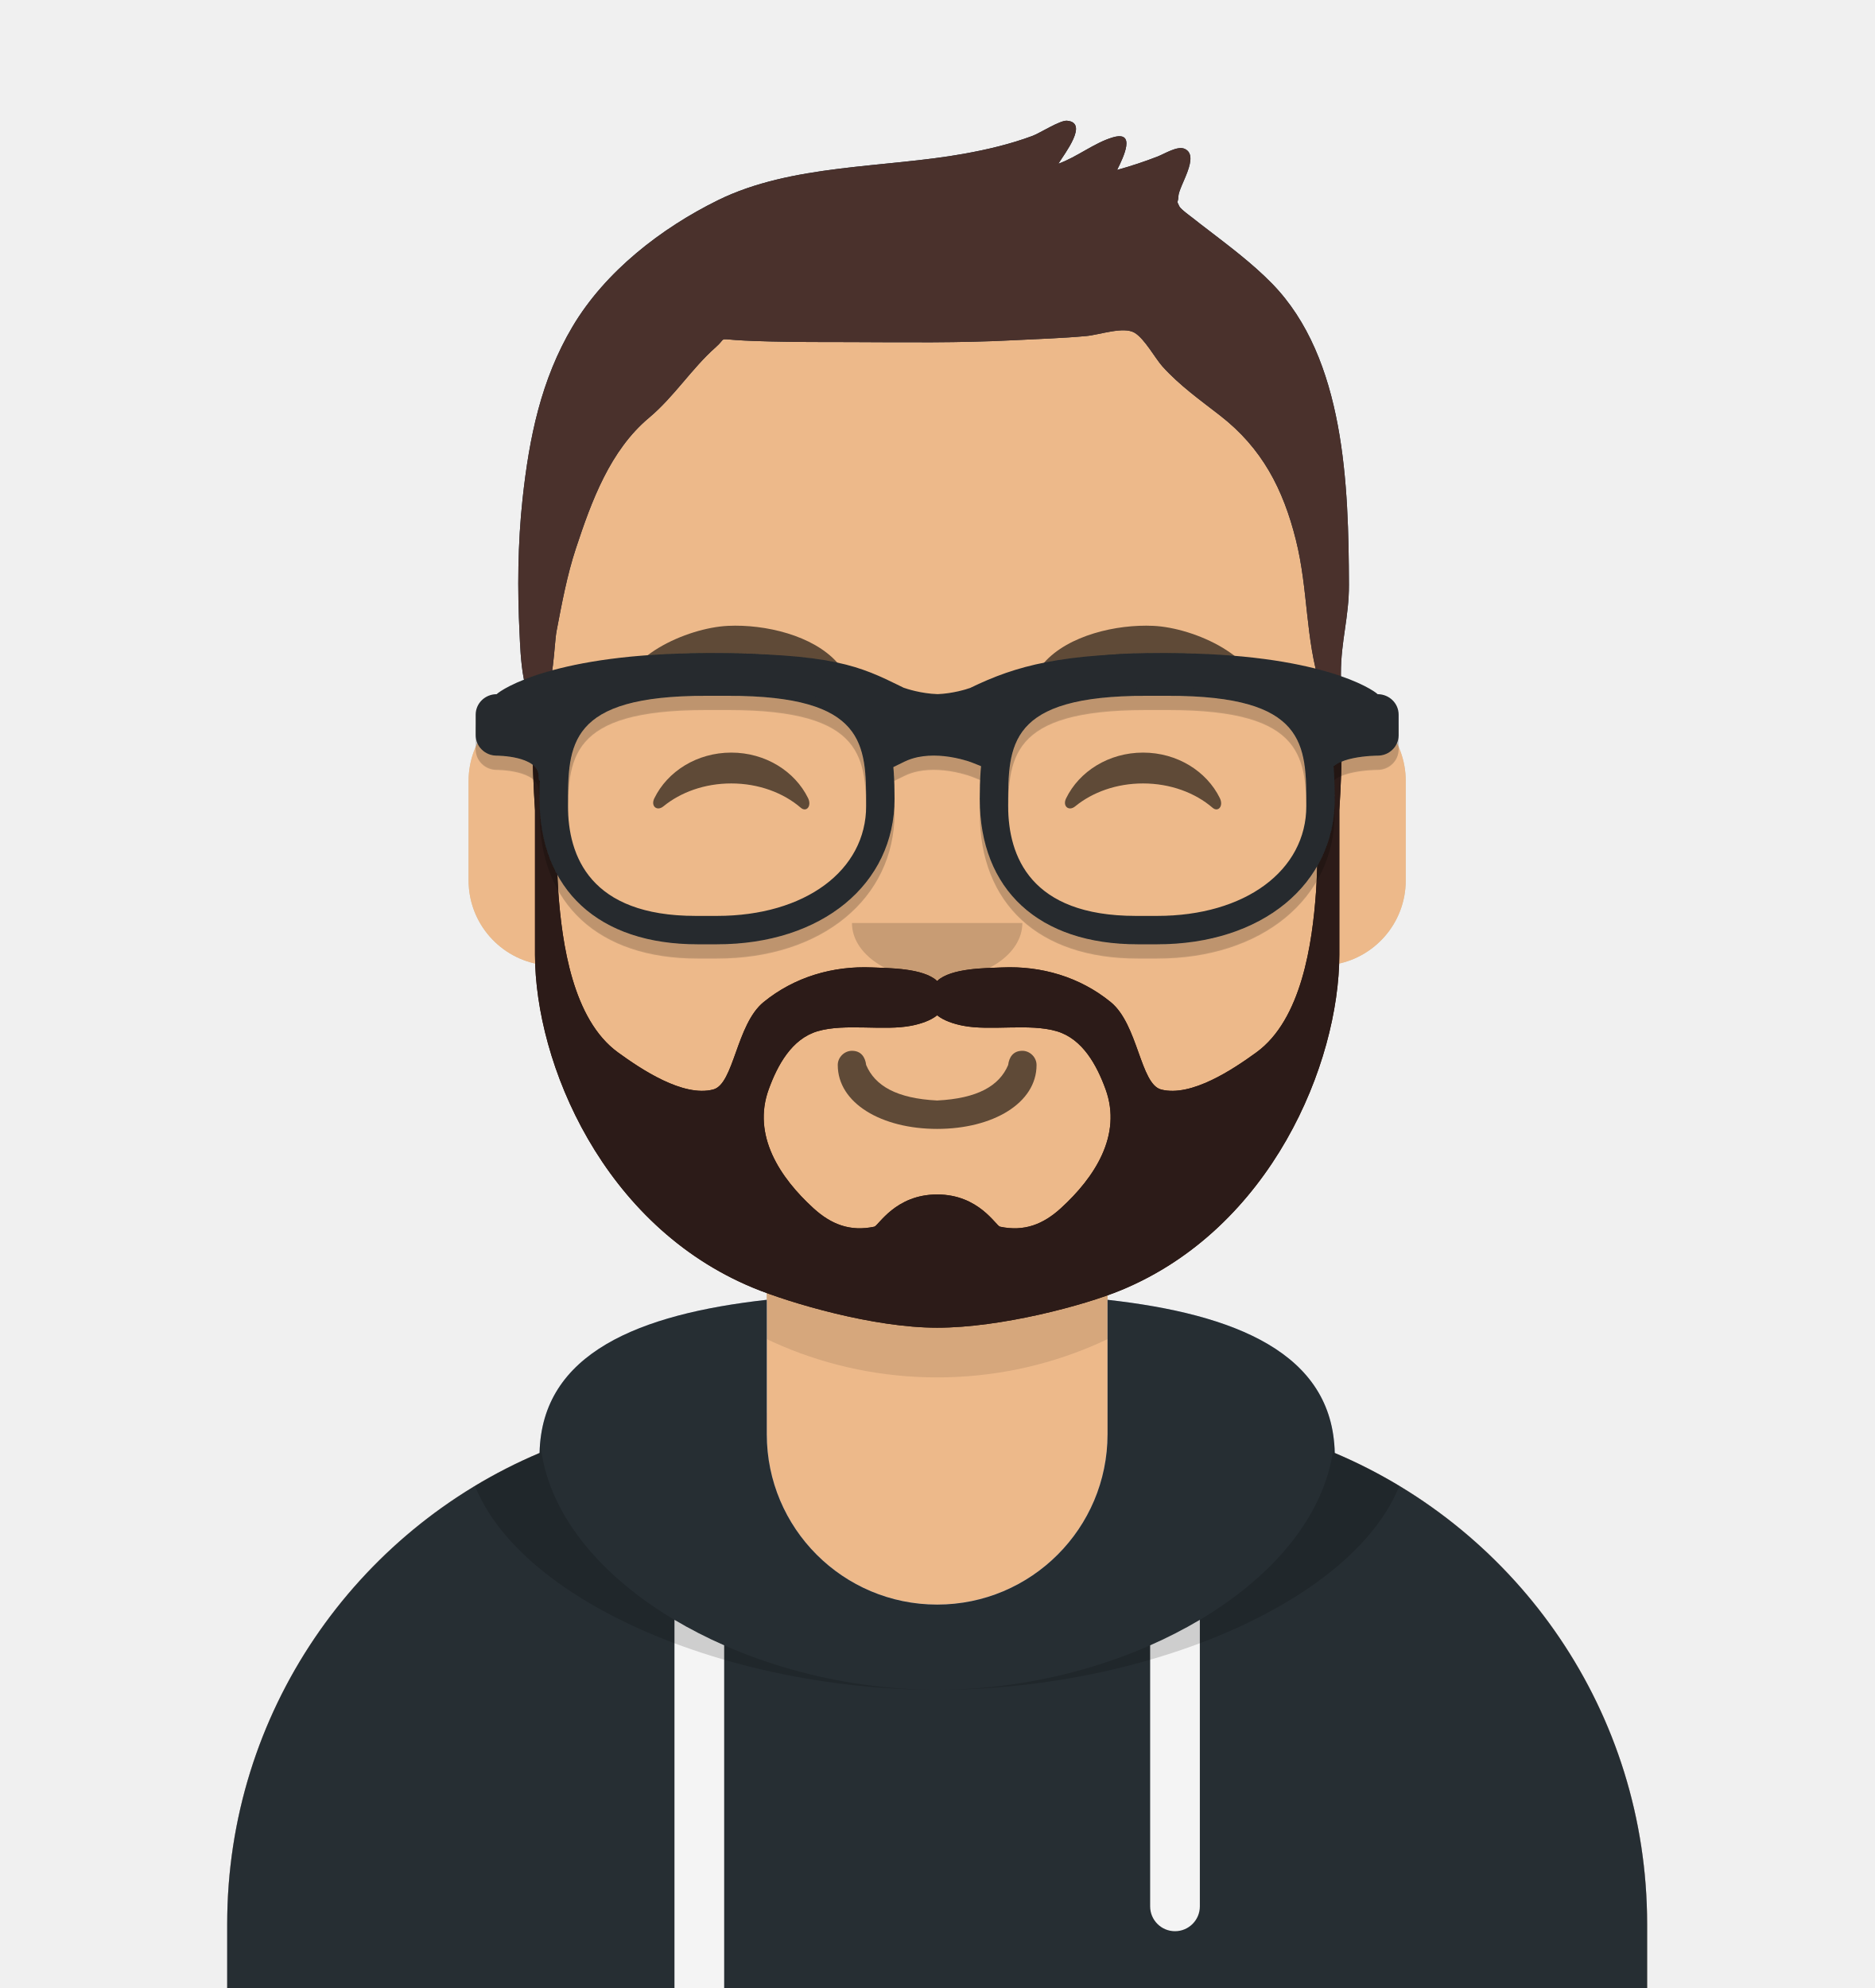
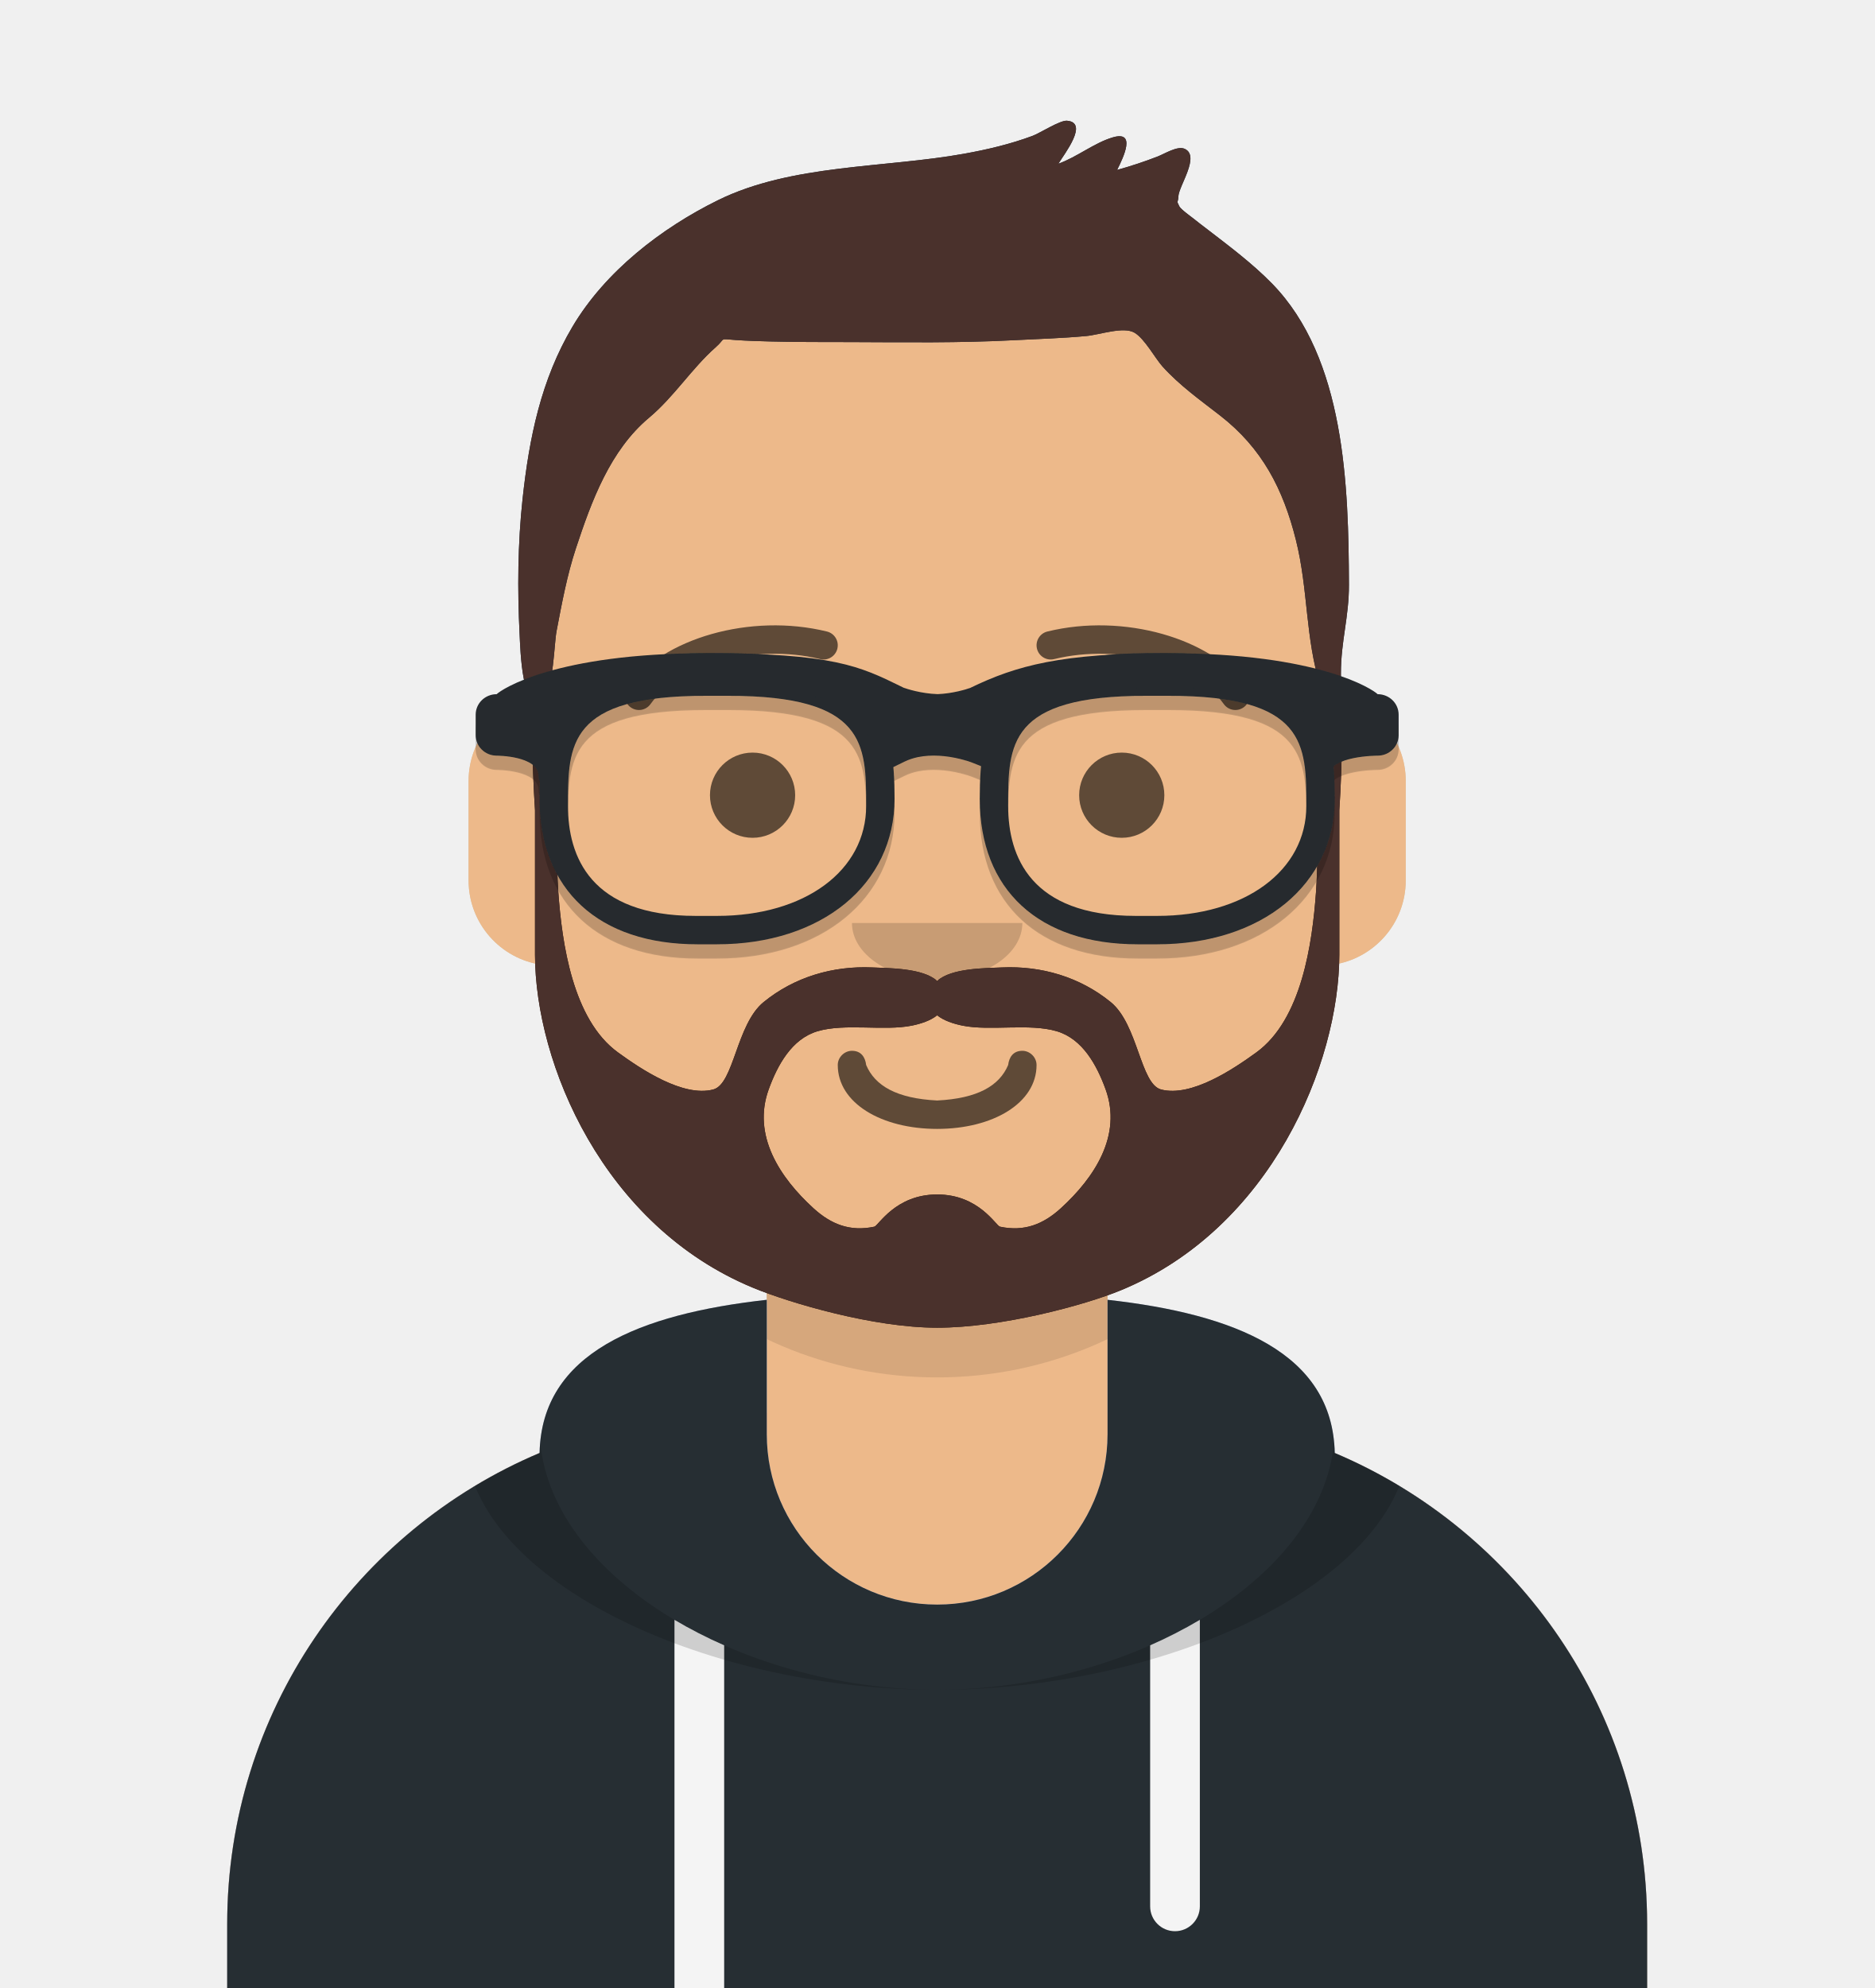
<svg xmlns="http://www.w3.org/2000/svg" xmlns:xlink="http://www.w3.org/1999/xlink" width="264px" height="280px" viewBox="0 0 264 280" version="1.1">
  <defs>
    <circle id="react-path-1" cx="120" cy="120" r="120" />
    <path d="M12,160 C12,226.274 65.726,280 132,280 C198.274,280 252,226.274 252,160 L264,160 L264,-1.42108547e-14 L-3.19744231e-14,-1.42108547e-14 L-3.19744231e-14,160 L12,160 Z" id="react-path-2" />
    <path d="M124,144.611 L124,163 L128,163 L128,163 C167.765,163 200,195.235 200,235 L200,244 L0,244 L0,235 C-4.86974701e-15,195.235 32.235,163 72,163 L72,163 L76,163 L76,144.611 C58.763,136.422 46.372,119.687 44.305,99.881 C38.48,99.058 34,94.052 34,88 L34,74 C34,68.054 38.325,63.118 44,62.166 L44,56 L44,56 C44,25.072 69.072,5.68137151e-15 100,0 L100,0 L100,0 C130.928,-5.68137151e-15 156,25.072 156,56 L156,62.166 C161.675,63.118 166,68.054 166,74 L166,88 C166,94.052 161.52,99.058 155.695,99.881 C153.628,119.687 141.237,136.422 124,144.611 Z" id="react-path-3" />
  </defs>
  <g id="Avataaar" stroke="none" stroke-width="1" fill="none" fill-rule="evenodd">
    <g transform="translate(-825, -1100)" id="Avataaar/Circle">
      <g transform="translate(825, 1100)">
        <g id="Mask" />
        <g id="Avataaar" stroke-width="1" fill-rule="evenodd" mask="url(#react-mask-5)">
          <g id="Body" transform="translate(32, 36)">
            <mask id="react-mask-6" fill="white">
              <use xlink:href="#react-path-3" />
            </mask>
            <use fill="#D0C6AC" xlink:href="#react-path-3" />
            <g id="Skin/👶🏽-03-Brown" mask="url(#react-mask-6)" fill="#EDB98A">
              <g transform="translate(0, 0)" id="Color">
                <rect x="0" y="0" width="264" height="280" />
              </g>
            </g>
            <path d="M156,79 L156,102 C156,132.928 130.928,158 100,158 C69.072,158 44,132.928 44,102 L44,79 L44,94 C44,124.928 69.072,150 100,150 C130.928,150 156,124.928 156,94 L156,79 Z" id="Neck-Shadow" fill-opacity="0.1" fill="#000000" mask="url(#react-mask-6)" />
          </g>
          <g id="Clothing/Hoodie" transform="translate(0, 170)">
            <defs>
-               <path d="M108,13.071 C90.081,15.076 76.28,20.552 76.004,34.645 C50.146,45.568 32,71.165 32,100.999 L32,100.999 L32,110 L232,110 L232,100.999 C232,71.165 213.854,45.568 187.996,34.645 C187.72,20.552 173.919,15.076 156,13.071 L156,32 L156,32 C156,45.255 145.255,56 132,56 L132,56 C118.745,56 108,45.255 108,32 L108,13.071 Z" id="react-path-117" />
+               <path d="M108,13.071 C90.081,15.076 76.28,20.552 76.004,34.645 C50.146,45.568 32,71.165 32,100.999 L32,100.999 L32,110 L232,110 L232,100.999 C232,71.165 213.854,45.568 187.996,34.645 C187.72,20.552 173.919,15.076 156,13.071 L156,32 L156,32 C156,45.255 145.255,56 132,56 L132,56 C118.745,56 108,45.255 108,32 L108,13.071 Z" id="react-path-89" />
            </defs>
-             <mask id="react-mask-118" fill="white">
-               <use xlink:href="#react-path-117" />
+             <mask id="react-mask-90" fill="white">
+               <use xlink:href="#react-path-89" />
            </mask>
-             <use id="Hoodie" fill="#B7C1DB" fill-rule="evenodd" xlink:href="#react-path-117" />
-             <g id="Color/Palette/Gray-01" mask="url(#react-mask-118)" fill-rule="evenodd" fill="#262E33">
+             <use id="Hoodie" fill="#B7C1DB" fill-rule="evenodd" xlink:href="#react-path-89" />
+             <g id="Color/Palette/Gray-01" mask="url(#react-mask-90)" fill-rule="evenodd" fill="#262E33">
              <rect id="🖍Color" x="0" y="0" width="264" height="110" />
            </g>
-             <path d="M102,61.739 L102,110 L95,110 L95,58.15 C97.204,59.46 99.547,60.661 102,61.739 Z M169,58.15 L169,98.5 C169,100.433 167.433,102 165.5,102 C163.567,102 162,100.433 162,98.5 L162,61.739 C164.453,60.661 166.796,59.46 169,58.15 Z" id="Straps" fill="#F4F4F4" fill-rule="evenodd" mask="url(#react-mask-118)" />
-             <path d="M90.96,12.724 C75.909,15.571 65.5,21.243 65.5,32.308 C65.5,52.02 98.538,68 132,68 C165.462,68 198.5,52.02 198.5,32.308 C198.5,21.243 188.091,15.571 173.04,12.724 C182.125,16.074 188,21.706 188,31.077 C188,51.469 160.179,68 132,68 C103.821,68 76,51.469 76,31.077 C76,21.706 81.875,16.074 90.96,12.724 Z" id="Shadow" fill-opacity="0.16" fill="#000000" fill-rule="evenodd" mask="url(#react-mask-118)" />
+             <path d="M102,61.739 L102,110 L95,110 L95,58.15 C97.204,59.46 99.547,60.661 102,61.739 Z M169,58.15 L169,98.5 C169,100.433 167.433,102 165.5,102 C163.567,102 162,100.433 162,98.5 L162,61.739 C164.453,60.661 166.796,59.46 169,58.15 Z" id="Straps" fill="#F4F4F4" fill-rule="evenodd" mask="url(#react-mask-90)" />
+             <path d="M90.96,12.724 C75.909,15.571 65.5,21.243 65.5,32.308 C65.5,52.02 98.538,68 132,68 C165.462,68 198.5,52.02 198.5,32.308 C198.5,21.243 188.091,15.571 173.04,12.724 C182.125,16.074 188,21.706 188,31.077 C188,51.469 160.179,68 132,68 C103.821,68 76,51.469 76,31.077 C76,21.706 81.875,16.074 90.96,12.724 Z" id="Shadow" fill-opacity="0.16" fill="#000000" fill-rule="evenodd" mask="url(#react-mask-90)" />
          </g>
          <g id="Face" transform="translate(76, 82)" fill="#000000">
            <g id="Mouth/Twinkle" transform="translate(2, 52)" fill-opacity="0.6" fill-rule="nonzero" fill="#000000">
              <path d="M40,16 C40,21.372 46.158,25 54,25 C61.842,25 68,21.372 68,16 C68,14.895 67.05,14 66,14 C64.707,14 64.13,14.905 64,16 C62.758,18.938 59.683,20.716 54,21 C48.317,20.716 45.242,18.938 44,16 C43.87,14.905 43.293,14 42,14 C40.95,14 40,14.895 40,16 Z" id="Mouth" />
            </g>
            <g id="Nose/Default" transform="translate(28, 40)" fill-opacity="0.16">
              <path d="M16,8 C16,12.418 21.373,16 28,16 L28,16 C34.627,16 40,12.418 40,8" id="Nose" />
            </g>
-             <g id="Eyes/Happy-😁" transform="translate(0, 8)" fill-opacity="0.6">
-               <path d="M16.16,22.447 C18.007,18.649 22.164,16 26.998,16 C31.814,16 35.959,18.63 37.815,22.407 C38.367,23.529 37.582,24.447 36.791,23.767 C34.34,21.66 30.859,20.344 26.998,20.344 C23.257,20.344 19.874,21.579 17.438,23.572 C16.547,24.3 15.62,23.558 16.16,22.447 Z" id="Squint" />
-               <path d="M74.16,22.447 C76.007,18.649 80.164,16 84.998,16 C89.814,16 93.959,18.63 95.815,22.407 C96.367,23.529 95.582,24.447 94.791,23.767 C92.34,21.66 88.859,20.344 84.998,20.344 C81.257,20.344 77.874,21.579 75.438,23.572 C74.547,24.3 73.62,23.558 74.16,22.447 Z" id="Squint" />
+             <g id="Eyes/Default-😀" transform="translate(0, 8)" fill-opacity="0.6">
+               <circle id="Eye" cx="30" cy="22" r="6" />
+               <circle id="Eye" cx="82" cy="22" r="6" />
            </g>
-             <g id="Eyebrow/Natural/Default-Natural" fill-opacity="0.6">
-               <path d="M26.039,6.21 C20.278,6.983 11.293,12.005 12.044,17.818 C12.069,18.008 12.357,18.067 12.481,17.908 C14.967,14.72 34.193,10.037 41.194,11.015 C41.835,11.104 42.258,10.443 41.821,10.03 C38.077,6.495 31.2,5.512 26.039,6.21" id="Eyebrow" transform="translate(27, 12) rotate(5) translate(-27, -12) " />
-               <path d="M85.039,6.21 C79.278,6.983 70.293,12.005 71.044,17.818 C71.069,18.008 71.357,18.067 71.481,17.908 C73.967,14.72 93.193,10.037 100.194,11.015 C100.835,11.104 101.258,10.443 100.821,10.03 C97.077,6.495 90.2,5.512 85.039,6.21" id="Eyebrow" transform="translate(86, 12) scale(-1, 1) rotate(5) translate(-86, -12) " />
+             <g id="Eyebrow/Outline/Default" fill-opacity="0.6">
+               <g id="I-Browse" transform="translate(12, 6)">
+                 <path d="M3.63,11.159 C7.545,5.65 18.278,2.561 27.523,4.831 C28.596,5.095 29.679,4.439 29.942,3.366 C30.206,2.293 29.55,1.21 28.477,0.947 C17.74,-1.69 5.312,1.887 0.37,8.841 C-0.27,9.742 -0.059,10.99 0.841,11.63 C1.742,12.27 2.99,12.059 3.63,11.159 Z" id="Eyebrow" fill-rule="nonzero" />
+                 <path d="M61.63,11.159 C65.545,5.65 76.278,2.561 85.523,4.831 C86.596,5.095 87.679,4.439 87.942,3.366 C88.206,2.293 87.55,1.21 86.477,0.947 C75.74,-1.69 63.312,1.887 58.37,8.841 C57.73,9.742 57.941,10.99 58.841,11.63 C59.742,12.27 60.99,12.059 61.63,11.159 Z" id="Eyebrow" fill-rule="nonzero" transform="translate(73.00015, 6.039198) scale(-1, 1) translate(-73.00015, -6.039198) " />
+               </g>
            </g>
          </g>
          <g id="Top" stroke-width="1" fill-rule="evenodd">
            <defs>
-               <rect id="react-path-69" x="0" y="0" width="264" height="280" />
-               <path d="M180.15,39.92 C177.39,37.1 174.186,34.707 171.069,32.307 C170.382,31.777 169.683,31.261 169.011,30.712 C168.858,30.587 167.292,29.466 167.105,29.053 C166.654,28.06 166.915,28.833 166.977,27.649 C167.056,26.151 170.111,21.919 167.831,20.949 C166.828,20.522 165.04,21.658 164.078,22.033 C162.196,22.767 160.292,23.393 158.347,23.933 C159.279,22.076 161.055,18.359 157.716,19.354 C155.114,20.129 152.69,22.122 150.076,23.059 C150.941,21.642 154.4,17.248 151.274,17.002 C150.302,16.926 147.471,18.75 146.424,19.14 C143.287,20.305 140.083,21.059 136.79,21.653 C125.592,23.671 112.497,23.095 102.137,28.193 C94.149,32.124 86.263,38.222 81.648,45.988 C77.201,53.473 75.538,61.664 74.607,70.241 C73.924,76.536 73.868,83.043 74.188,89.36 C74.292,91.43 74.525,100.971 77.532,98.081 C79.03,96.642 79.019,90.828 79.396,88.86 C80.147,84.945 80.87,81.013 82.122,77.223 C84.328,70.544 86.931,63.43 92.427,58.83 C95.954,55.878 98.431,51.889 101.806,48.911 C103.322,47.574 102.165,47.713 104.603,47.889 C106.241,48.006 107.885,48.051 109.526,48.094 C113.322,48.193 117.124,48.168 120.921,48.181 C128.568,48.209 136.179,48.317 143.819,47.916 C147.214,47.739 150.618,47.642 154.004,47.328 C155.895,47.153 159.251,45.941 160.808,46.867 C162.233,47.714 163.713,50.482 164.736,51.615 C167.154,54.294 170.036,56.339 172.862,58.535 C178.757,63.115 181.732,68.867 183.523,76.023 C185.306,83.153 184.806,89.768 187.013,96.785 C187.402,98.018 188.429,100.145 189.695,98.239 C189.93,97.885 189.87,95.939 189.87,94.819 C189.87,90.3 191.014,86.908 191,82.359 C190.944,68.527 190.496,50.491 180.15,39.92 Z" id="react-path-68" />
-               <filter x="-0.8%" y="-2.0%" width="101.5%" height="108.0%" filterUnits="objectBoundingBox" id="react-filter-65">
+               <rect id="react-path-59" x="0" y="0" width="264" height="280" />
+               <path d="M180.15,39.92 C177.39,37.1 174.186,34.707 171.069,32.307 C170.382,31.777 169.683,31.261 169.011,30.712 C168.858,30.587 167.292,29.466 167.105,29.053 C166.654,28.06 166.915,28.833 166.977,27.649 C167.056,26.151 170.111,21.919 167.831,20.949 C166.828,20.522 165.04,21.658 164.078,22.033 C162.196,22.767 160.292,23.393 158.347,23.933 C159.279,22.076 161.055,18.359 157.716,19.354 C155.114,20.129 152.69,22.122 150.076,23.059 C150.941,21.642 154.4,17.248 151.274,17.002 C150.302,16.926 147.471,18.75 146.424,19.14 C143.287,20.305 140.083,21.059 136.79,21.653 C125.592,23.671 112.497,23.095 102.137,28.193 C94.149,32.124 86.263,38.222 81.648,45.988 C77.201,53.473 75.538,61.664 74.607,70.241 C73.924,76.536 73.868,83.043 74.188,89.36 C74.292,91.43 74.525,100.971 77.532,98.081 C79.03,96.642 79.019,90.828 79.396,88.86 C80.147,84.945 80.87,81.013 82.122,77.223 C84.328,70.544 86.931,63.43 92.427,58.83 C95.954,55.878 98.431,51.889 101.806,48.911 C103.322,47.574 102.165,47.713 104.603,47.889 C106.241,48.006 107.885,48.051 109.526,48.094 C113.322,48.193 117.124,48.168 120.921,48.181 C128.568,48.209 136.179,48.317 143.819,47.916 C147.214,47.739 150.618,47.642 154.004,47.328 C155.895,47.153 159.251,45.941 160.808,46.867 C162.233,47.714 163.713,50.482 164.736,51.615 C167.154,54.294 170.036,56.339 172.862,58.535 C178.757,63.115 181.732,68.867 183.523,76.023 C185.306,83.153 184.806,89.768 187.013,96.785 C187.402,98.018 188.429,100.145 189.695,98.239 C189.93,97.885 189.87,95.939 189.87,94.819 C189.87,90.3 191.014,86.908 191,82.359 C190.944,68.527 190.496,50.491 180.15,39.92 Z" id="react-path-58" />
+               <filter x="-0.8%" y="-2.0%" width="101.5%" height="108.0%" filterUnits="objectBoundingBox" id="react-filter-55">
                <feOffset dx="0" dy="2" in="SourceAlpha" result="shadowOffsetOuter1" />
                <feColorMatrix values="0 0 0 0 0   0 0 0 0 0   0 0 0 0 0  0 0 0 0.16 0" type="matrix" in="shadowOffsetOuter1" result="shadowMatrixOuter1" />
                <feMerge>
                  <feMergeNode in="shadowMatrixOuter1" />
                  <feMergeNode in="SourceGraphic" />
                </feMerge>
              </filter>
            </defs>
-             <mask id="react-mask-67" fill="white">
-               <use xlink:href="#react-path-69" />
+             <mask id="react-mask-57" fill="white">
+               <use xlink:href="#react-path-59" />
            </mask>
            <g id="Mask" />
-             <g id="Top/Short-Hair/Short-Flat" mask="url(#react-mask-67)">
+             <g id="Top/Short-Hair/Short-Flat" mask="url(#react-mask-57)">
              <g transform="translate(-1, 0)">
                <g id="Facial-Hair/Beard-Light" transform="translate(49, 72)">
                  <defs>
-                     <path d="M101.428,98.169 C98.915,100.463 96.237,101.494 92.853,100.773 C92.271,100.649 89.896,96.235 84,96.235 C78.103,96.235 75.729,100.649 75.147,100.773 C71.762,101.494 69.085,100.463 66.571,98.169 C61.846,93.856 57.917,87.908 60.278,81.419 C61.508,78.037 63.51,74.324 67.151,73.246 C71.038,72.096 76.497,73.244 80.415,72.458 C81.684,72.204 83.071,71.751 84,71 C84.929,71.751 86.316,72.204 87.585,72.458 C91.503,73.244 96.961,72.096 100.849,73.246 C104.49,74.324 106.491,78.037 107.722,81.419 C110.083,87.908 106.154,93.856 101.428,98.169 M140.081,26 C136.671,34.4 137.988,44.858 137.357,53.676 C136.844,60.843 135.337,71.586 128.973,76.215 C125.718,78.582 119.794,82.56 115.542,81.45 C112.615,80.686 112.302,72.29 108.455,69.147 C104.092,65.582 98.643,64.016 93.149,64.258 C90.779,64.362 85.984,64.337 84,66.16 C82.016,64.337 77.222,64.362 74.851,64.258 C69.357,64.016 63.908,65.582 59.545,69.147 C55.698,72.29 55.386,80.686 52.458,81.45 C48.206,82.56 42.282,78.582 39.027,76.215 C32.662,71.586 31.156,60.843 30.643,53.676 C30.012,44.858 31.329,34.4 27.919,26 C26.26,26 27.354,42.129 27.354,42.129 L27.354,62.485 C27.386,77.773 36.935,100.655 58.108,109.393 C63.286,111.53 75.015,115 84,115 C92.985,115 104.714,111.86 109.892,109.723 C131.065,100.986 140.614,77.773 140.646,62.485 L140.646,42.129 C140.646,42.129 141.74,26 140.081,26" id="react-path-86" />
+                     <path d="M101.428,98.169 C98.915,100.463 96.237,101.494 92.853,100.773 C92.271,100.649 89.896,96.235 84,96.235 C78.103,96.235 75.729,100.649 75.147,100.773 C71.762,101.494 69.085,100.463 66.571,98.169 C61.846,93.856 57.917,87.908 60.278,81.419 C61.508,78.037 63.51,74.324 67.151,73.246 C71.038,72.096 76.497,73.244 80.415,72.458 C81.684,72.204 83.071,71.751 84,71 C84.929,71.751 86.316,72.204 87.585,72.458 C91.503,73.244 96.961,72.096 100.849,73.246 C104.49,74.324 106.491,78.037 107.722,81.419 C110.083,87.908 106.154,93.856 101.428,98.169 M140.081,26 C136.671,34.4 137.988,44.858 137.357,53.676 C136.844,60.843 135.337,71.586 128.973,76.215 C125.718,78.582 119.794,82.56 115.542,81.45 C112.615,80.686 112.302,72.29 108.455,69.147 C104.092,65.582 98.643,64.016 93.149,64.258 C90.779,64.362 85.984,64.337 84,66.16 C82.016,64.337 77.222,64.362 74.851,64.258 C69.357,64.016 63.908,65.582 59.545,69.147 C55.698,72.29 55.386,80.686 52.458,81.45 C48.206,82.56 42.282,78.582 39.027,76.215 C32.662,71.586 31.156,60.843 30.643,53.676 C30.012,44.858 31.329,34.4 27.919,26 C26.26,26 27.354,42.129 27.354,42.129 L27.354,62.485 C27.386,77.773 36.935,100.655 58.108,109.393 C63.286,111.53 75.015,115 84,115 C92.985,115 104.714,111.86 109.892,109.723 C131.065,100.986 140.614,77.773 140.646,62.485 L140.646,42.129 C140.646,42.129 141.74,26 140.081,26" id="react-path-70" />
                  </defs>
-                   <mask id="react-mask-85" fill="white">
-                     <use xlink:href="#react-path-86" />
+                   <mask id="react-mask-69" fill="white">
+                     <use xlink:href="#react-path-70" />
                  </mask>
-                   <use id="Lite-Beard" fill="#331B0C" fill-rule="evenodd" xlink:href="#react-path-86" />
-                   <g id="Color/Hair/Brown" mask="url(#react-mask-85)" fill="#2C1B18">
+                   <use id="Lite-Beard" fill="#331B0C" fill-rule="evenodd" xlink:href="#react-path-70" />
+                   <g id="Color/Hair/Brown" mask="url(#react-mask-69)" fill="#4A312C">
                    <g transform="translate(-32, 0)" id="Color">
                      <rect x="0" y="0" width="264" height="244" />
                    </g>
                  </g>
                </g>
-                 <mask id="react-mask-66" fill="white">
-                   <use xlink:href="#react-path-68" />
+                 <mask id="react-mask-56" fill="white">
+                   <use xlink:href="#react-path-58" />
                </mask>
-                 <use id="Short-Hair" stroke="none" fill="#1F3140" fill-rule="evenodd" xlink:href="#react-path-68" />
-                 <g id="Skin/👶🏽-03-Brown" mask="url(#react-mask-66)" fill="#4A312C">
+                 <use id="Short-Hair" stroke="none" fill="#1F3140" fill-rule="evenodd" xlink:href="#react-path-58" />
+                 <g id="Skin/👶🏽-03-Brown" mask="url(#react-mask-56)" fill="#4A312C">
                  <g transform="translate(0, 0) " id="Color">
                    <rect x="0" y="0" width="264" height="280" />
                  </g>
                </g>
                <g id="Top/_Resources/Prescription-02" fill="none" transform="translate(62, 85)" stroke-width="1">
                  <defs>
-                     <filter x="-0.8%" y="-2.4%" width="101.5%" height="109.8%" filterUnits="objectBoundingBox" id="react-filter-79">
+                     <filter x="-0.8%" y="-2.4%" width="101.5%" height="109.8%" filterUnits="objectBoundingBox" id="react-filter-67">
                      <feOffset dx="0" dy="2" in="SourceAlpha" result="shadowOffsetOuter1" />
                      <feColorMatrix values="0 0 0 0 0   0 0 0 0 0   0 0 0 0 0  0 0 0 0.2 0" type="matrix" in="shadowOffsetOuter1" result="shadowMatrixOuter1" />
                      <feMerge>
                        <feMergeNode in="shadowMatrixOuter1" />
                        <feMergeNode in="SourceGraphic" />
                      </feMerge>
                    </filter>
                  </defs>
-                   <g id="Wayfarers" filter="url(#react-filter-79)" transform="translate(6, 7)" fill="#252C2F">
+                   <g id="Wayfarers" filter="url(#react-filter-67)" transform="translate(6, 7)" fill="#252C2F">
                    <path d="M34,41 L31.242,41 C17.315,41 9,33.336 9,20.5 C9,10.127 10.817,0 32.53,0 L35.47,0 C57.183,0 59,10.127 59,20.5 C59,32.569 48.721,41 34,41 Z M32.385,6 C13,6 13,12.841 13,21.502 C13,28.572 16.116,37 30.971,37 L34,37 C46.365,37 55,30.627 55,21.502 C55,12.841 55,6 35.615,6 L32.385,6 Z" id="Left" fill-rule="nonzero" />
                    <path d="M96,41 L93.242,41 C79.315,41 71,33.336 71,20.5 C71,10.127 72.817,0 94.53,0 L97.47,0 C119.183,0 121,10.127 121,20.5 C121,32.569 110.721,41 96,41 Z M94.385,6 C75,6 75,12.841 75,21.502 C75,28.572 78.119,37 92.971,37 L96,37 C108.365,37 117,30.627 117,21.502 C117,12.841 117,6 97.615,6 L94.385,6 Z" id="Right" fill-rule="nonzero" />
                    <path d="M2.955,5.772 C3.646,5.096 11.21,0 32.5,0 C50.351,0 54.13,1.853 59.85,4.652 L60.269,4.859 C60.667,4.999 62.7,5.69 65.079,5.766 C67.246,5.673 69.1,5.085 69.642,4.897 C76.17,1.722 82.561,0 97.5,0 C118.79,0 126.354,5.096 127.045,5.772 C128.679,5.772 130,7.062 130,8.657 L130,11.543 C130,13.139 128.679,14.429 127.045,14.429 C127.045,14.429 120.144,14.429 120.144,17.315 C120.144,20.2 118.182,13.139 118.182,11.543 L118.182,8.732 C114.579,7.353 108.128,4.786 97.5,4.786 C85.658,4.786 79.761,6.886 74.702,8.971 L74.759,9.108 L74.756,11.094 L72.539,16.444 L69.8,15.361 C69.556,15.264 69.028,15.09 68.296,14.91 C66.256,14.407 64.159,14.254 62.304,14.634 C61.624,14.774 60.992,14.984 60.413,15.267 L57.77,16.558 L55.127,11.396 L55.244,9.102 L55.325,8.907 C50.962,6.874 46.939,4.786 32.5,4.786 C21.872,4.786 15.422,7.352 11.818,8.731 L11.818,11.543 C11.818,13.139 8.864,20.2 8.864,17.315 C8.864,14.429 2.955,14.429 2.955,14.429 C1.324,14.429 0,13.139 0,11.543 L0,8.657 C0,7.062 1.324,5.772 2.955,5.772 Z" id="Stuff" fill-rule="nonzero" />
                  </g>
                </g>
              </g>
            </g>
          </g>
        </g>
      </g>
    </g>
  </g>
</svg>
